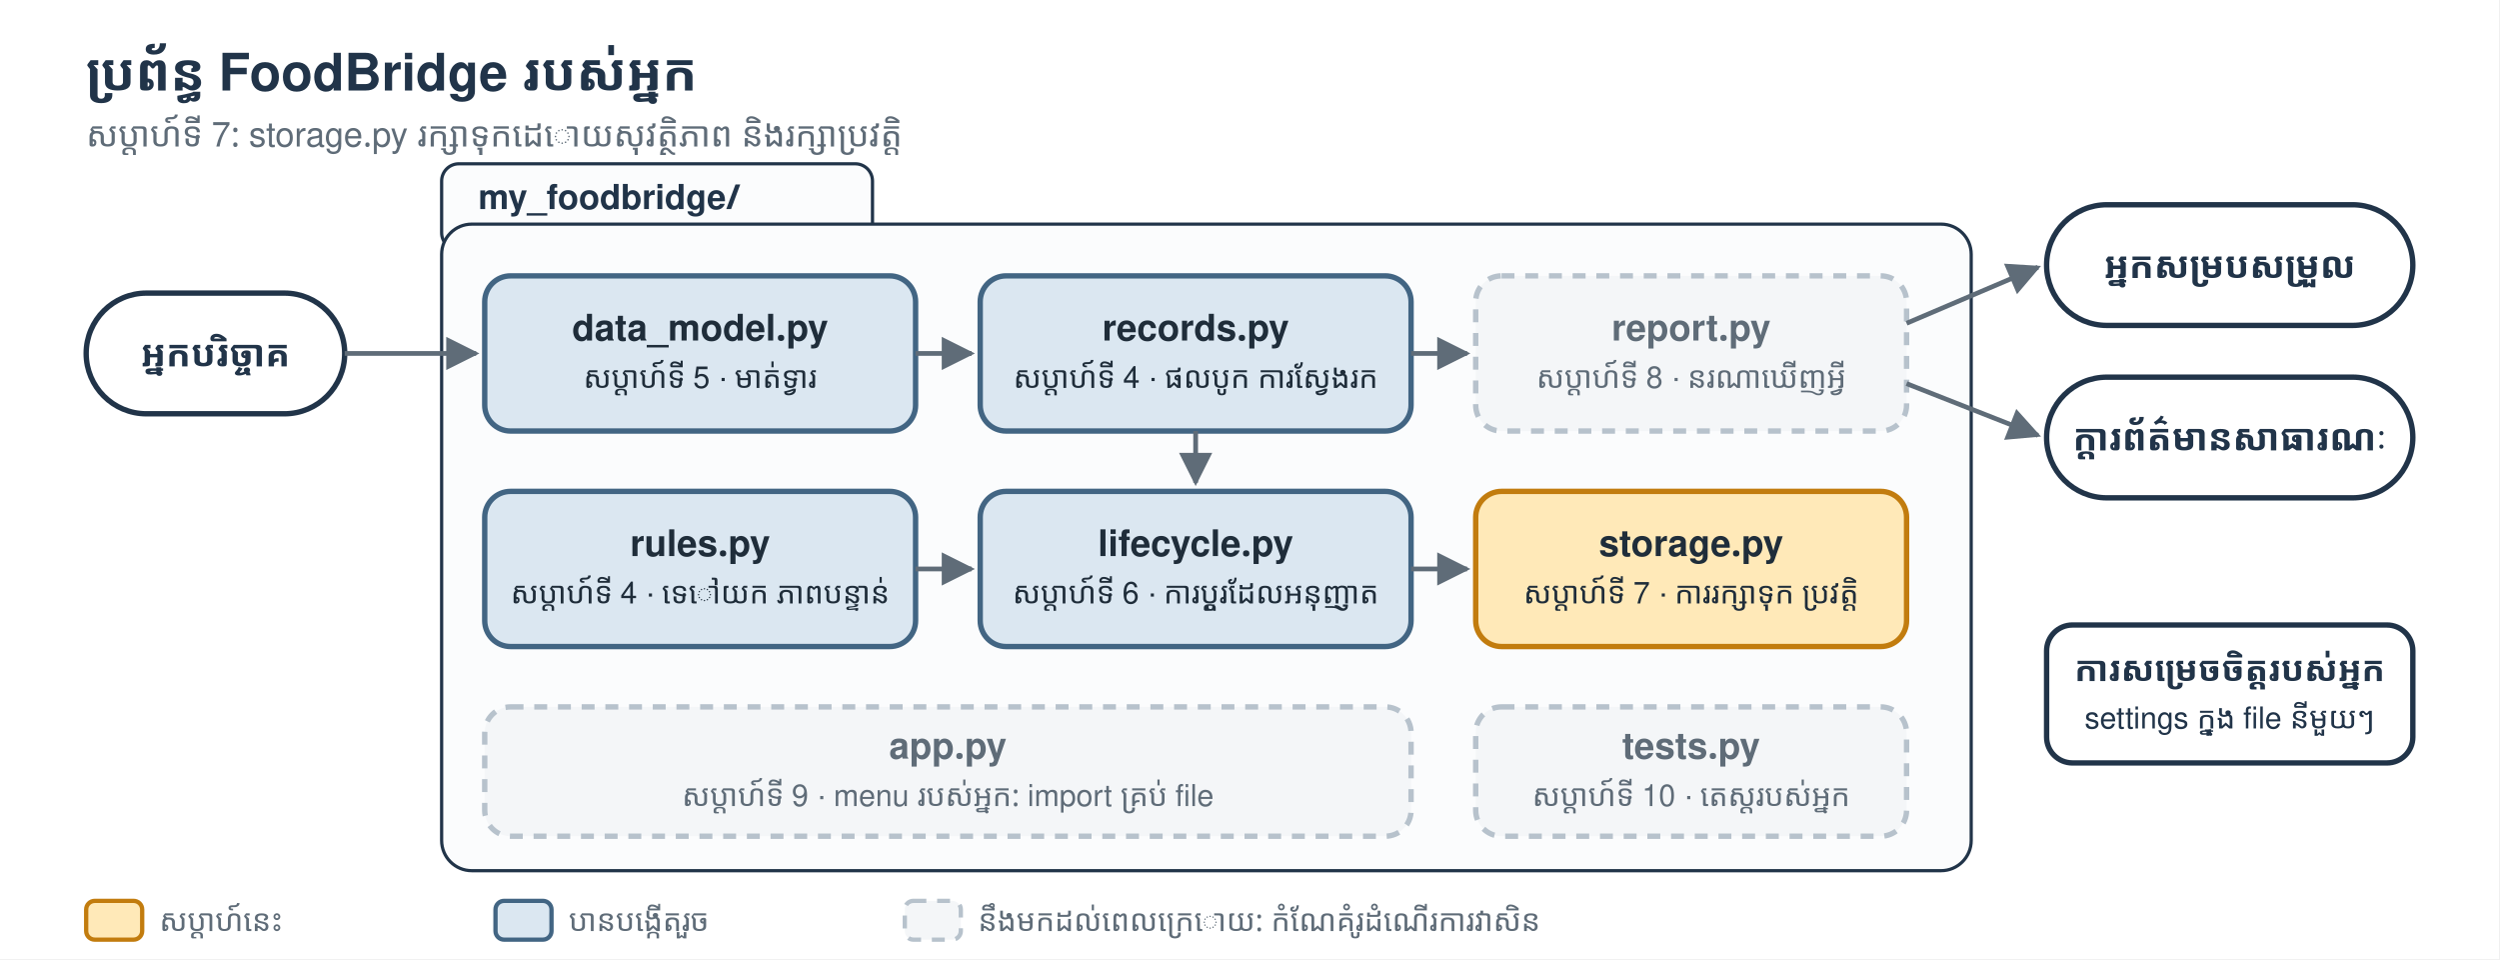
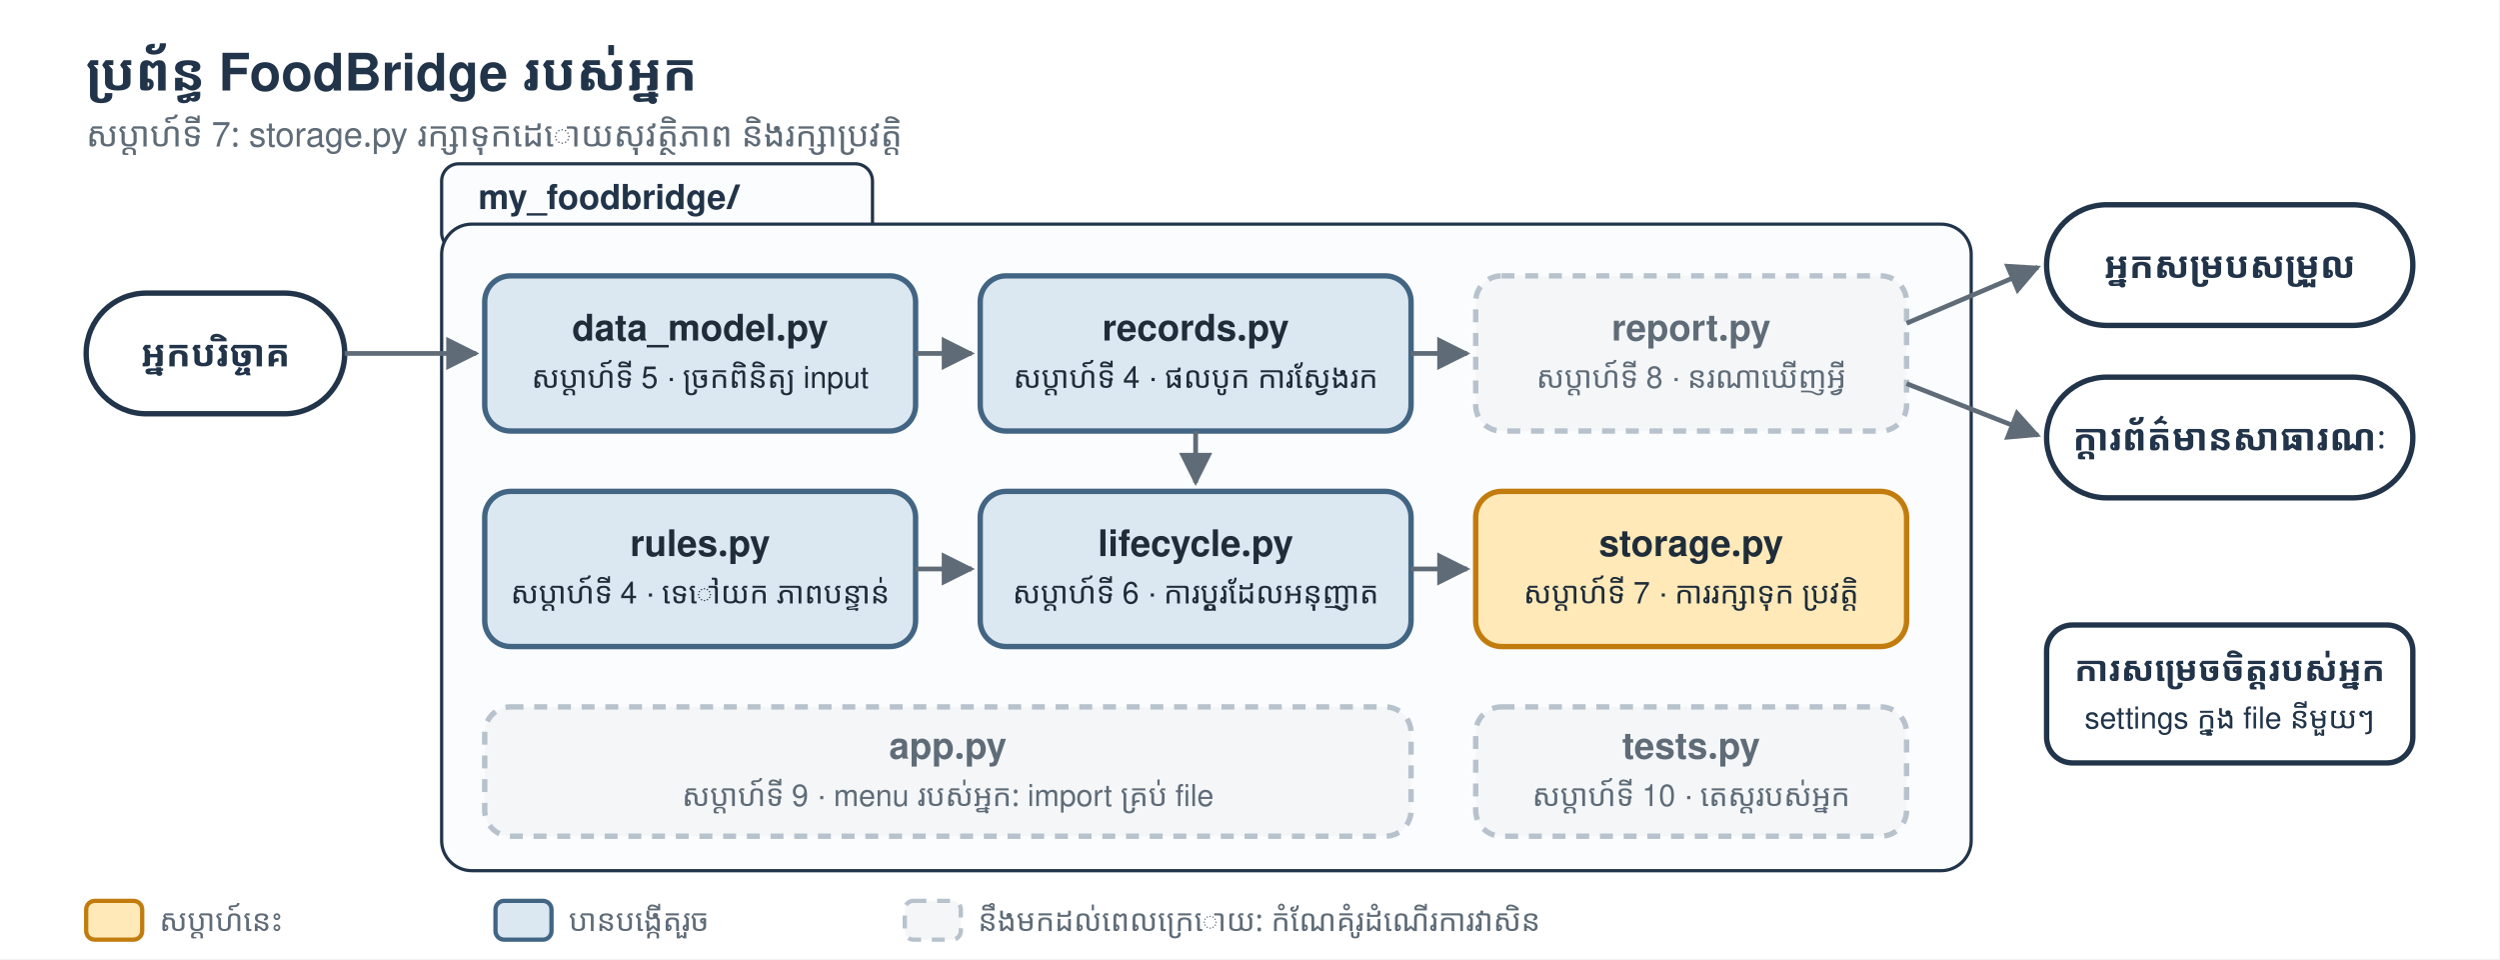
<svg xmlns="http://www.w3.org/2000/svg" width="1160" height="445" viewBox="0 0 1160 445" role="img" font-family="system-ui, -apple-system, 'Segoe UI', 'Noto Sans Khmer', 'Khmer Sangam MN', 'Khmer UI', 'Khmer OS Battambang', Helvetica, Arial, sans-serif">
  <rect width="1160" height="445" fill="#ffffff" />
  <defs>
    <marker id="arrow" viewBox="0 0 10 10" refX="9" refY="5" markerWidth="7" markerHeight="7" orient="auto-start-reverse">
      <path d="M0,0 L10,5 L0,10 z" fill="#5f6c78" />
    </marker>
  </defs>
  <text x="40" y="42" font-size="24" font-weight="700" fill="#213449" text-anchor="start">ប្រព័ន្ធ FoodBridge របស់អ្នក</text>
  <text x="40" y="68" font-size="16" font-weight="400" fill="#5f6c78" text-anchor="start">សប្ដាហ៍ទី 7: storage.py រក្សាទុកដោយសុវត្ថិភាព និងរក្សាប្រវត្តិ</text>
  <rect x="205" y="76" width="200" height="40" rx="8" fill="#fbfcfd" stroke="#213449" stroke-width="1.5" />
  <text x="222" y="97" font-size="16" font-weight="700" fill="#213449" text-anchor="start">my_foodbridge/</text>
  <rect x="205" y="104" width="710" height="300" rx="14" fill="#fbfcfd" stroke="#213449" stroke-width="1.5" />
  <rect x="225" y="128" width="200" height="72" rx="12" fill="#dbe7f1" stroke="#426583" stroke-width="2.5" />
  <text x="325.0" y="158.0" text-anchor="middle" font-size="17" font-weight="700" fill="#1f2d3a">data_model.py</text>
-   <text x="325.0" y="180.0" text-anchor="middle" font-size="14" fill="#1f2d3a">សប្ដាហ៍ទី 5 · មាត់ទ្វារ</text>
+   <text x="325.0" y="180.0" text-anchor="middle" font-size="14" fill="#1f2d3a">សប្ដាហ៍ទី 5 · ច្រកពិនិត្យ input</text>
  <rect x="455" y="128" width="200" height="72" rx="12" fill="#dbe7f1" stroke="#426583" stroke-width="2.5" />
  <text x="555.0" y="158.0" text-anchor="middle" font-size="17" font-weight="700" fill="#1f2d3a">records.py</text>
  <text x="555.0" y="180.0" text-anchor="middle" font-size="14" fill="#1f2d3a">សប្ដាហ៍ទី 4 · ផលបូក ការស្វែងរក</text>
  <rect x="685" y="128" width="200" height="72" rx="12" fill="#f4f6f8" stroke="#b7c2cc" stroke-width="2.5" stroke-dasharray="6 5" />
  <text x="785.0" y="158.0" text-anchor="middle" font-size="17" font-weight="700" fill="#5f6c78">report.py</text>
  <text x="785.0" y="180.0" text-anchor="middle" font-size="14" fill="#5f6c78">សប្ដាហ៍ទី 8 · នរណាឃើញអ្វី</text>
  <rect x="225" y="228" width="200" height="72" rx="12" fill="#dbe7f1" stroke="#426583" stroke-width="2.5" />
  <text x="325.0" y="258.0" text-anchor="middle" font-size="17" font-weight="700" fill="#1f2d3a">rules.py</text>
  <text x="325.0" y="280.0" text-anchor="middle" font-size="14" fill="#1f2d3a">សប្ដាហ៍ទី 4 · ទៅយក ភាពបន្ទាន់</text>
  <rect x="455" y="228" width="200" height="72" rx="12" fill="#dbe7f1" stroke="#426583" stroke-width="2.5" />
  <text x="555.0" y="258.0" text-anchor="middle" font-size="17" font-weight="700" fill="#1f2d3a">lifecycle.py</text>
  <text x="555.0" y="280.0" text-anchor="middle" font-size="14" fill="#1f2d3a">សប្ដាហ៍ទី 6 · ការប្ដូរដែលអនុញ្ញាត</text>
  <rect x="685" y="228" width="200" height="72" rx="12" fill="#ffe9b8" stroke="#c27c0e" stroke-width="2.5" />
  <text x="785.0" y="258.0" text-anchor="middle" font-size="17" font-weight="700" fill="#1f2d3a">storage.py</text>
  <text x="785.0" y="280.0" text-anchor="middle" font-size="14" fill="#1f2d3a">សប្ដាហ៍ទី 7 · ការរក្សាទុក ប្រវត្តិ</text>
  <rect x="225" y="328" width="430" height="60" rx="12" fill="#f4f6f8" stroke="#b7c2cc" stroke-width="2.5" stroke-dasharray="6 5" />
  <text x="440.0" y="352.0" text-anchor="middle" font-size="17" font-weight="700" fill="#5f6c78">app.py</text>
  <text x="440.0" y="374.0" text-anchor="middle" font-size="14" fill="#5f6c78">សប្ដាហ៍ទី 9 · menu របស់អ្នក: import គ្រប់ file</text>
  <rect x="685" y="328" width="200" height="60" rx="12" fill="#f4f6f8" stroke="#b7c2cc" stroke-width="2.5" stroke-dasharray="6 5" />
  <text x="785.0" y="352.0" text-anchor="middle" font-size="17" font-weight="700" fill="#5f6c78">tests.py</text>
  <text x="785.0" y="374.0" text-anchor="middle" font-size="14" fill="#5f6c78">សប្ដាហ៍ទី 10 · តេស្តរបស់អ្នក</text>
  <rect x="40" y="136" width="120" height="56" rx="28" fill="#ffffff" stroke="#213449" stroke-width="2.5" />
  <text x="100.0" y="170.0" text-anchor="middle" font-size="17" font-weight="700" fill="#213449">អ្នកបរិច្ចាគ</text>
  <rect x="950" y="95" width="170" height="56" rx="28" fill="#ffffff" stroke="#213449" stroke-width="2.5" />
  <text x="1035.0" y="129.0" text-anchor="middle" font-size="17" font-weight="700" fill="#213449">អ្នកសម្របសម្រួល</text>
  <rect x="950" y="175" width="170" height="56" rx="28" fill="#ffffff" stroke="#213449" stroke-width="2.5" />
  <text x="1035.0" y="209.0" text-anchor="middle" font-size="17" font-weight="700" fill="#213449">ក្ដារព័ត៌មានសាធារណៈ</text>
  <line x1="160" y1="164" x2="221" y2="164" stroke="#5f6c78" stroke-width="2.2" marker-end="url(#arrow)" />
  <line x1="425" y1="164" x2="451" y2="164" stroke="#5f6c78" stroke-width="2.2" marker-end="url(#arrow)" />
  <line x1="655" y1="164" x2="681" y2="164" stroke="#5f6c78" stroke-width="2.2" marker-end="url(#arrow)" />
  <line x1="885" y1="150" x2="946" y2="124" stroke="#5f6c78" stroke-width="2.2" marker-end="url(#arrow)" />
  <line x1="885" y1="178" x2="946" y2="202" stroke="#5f6c78" stroke-width="2.2" marker-end="url(#arrow)" />
  <line x1="555" y1="200" x2="555" y2="224" stroke="#5f6c78" stroke-width="2.2" marker-end="url(#arrow)" />
  <line x1="425" y1="264" x2="451" y2="264" stroke="#5f6c78" stroke-width="2.2" marker-end="url(#arrow)" />
  <line x1="655" y1="264" x2="681" y2="264" stroke="#5f6c78" stroke-width="2.2" marker-end="url(#arrow)" />
  <rect x="950" y="290" width="170" height="64" rx="12" fill="#ffffff" stroke="#213449" stroke-width="2.5" />
  <text x="1035.0" y="316.0" text-anchor="middle" font-size="16" font-weight="700" fill="#213449">ការសម្រេចចិត្តរបស់អ្នក</text>
  <text x="1035.0" y="338.0" text-anchor="middle" font-size="14" fill="#213449">settings ក្នុង file នីមួយៗ</text>
  <rect x="40" y="418" width="26" height="18" rx="4" fill="#ffe9b8" stroke="#c27c0e" stroke-width="2" />
  <text x="74" y="432" font-size="14" font-weight="400" fill="#5f6c78" text-anchor="start">សប្ដាហ៍នេះ</text>
  <rect x="230" y="418" width="26" height="18" rx="4" fill="#dbe7f1" stroke="#426583" stroke-width="2" />
  <text x="264" y="432" font-size="14" font-weight="400" fill="#5f6c78" text-anchor="start">បានបង្កើតរួច</text>
  <rect x="420" y="418" width="26" height="18" rx="4" fill="#f4f6f8" stroke="#b7c2cc" stroke-width="2" stroke-dasharray="6 5" />
  <text x="454" y="432" font-size="14" font-weight="400" fill="#5f6c78" text-anchor="start">នឹងមកដល់ពេលក្រោយ: កំណែគំរូដំណើរការវាសិន</text>
</svg>
